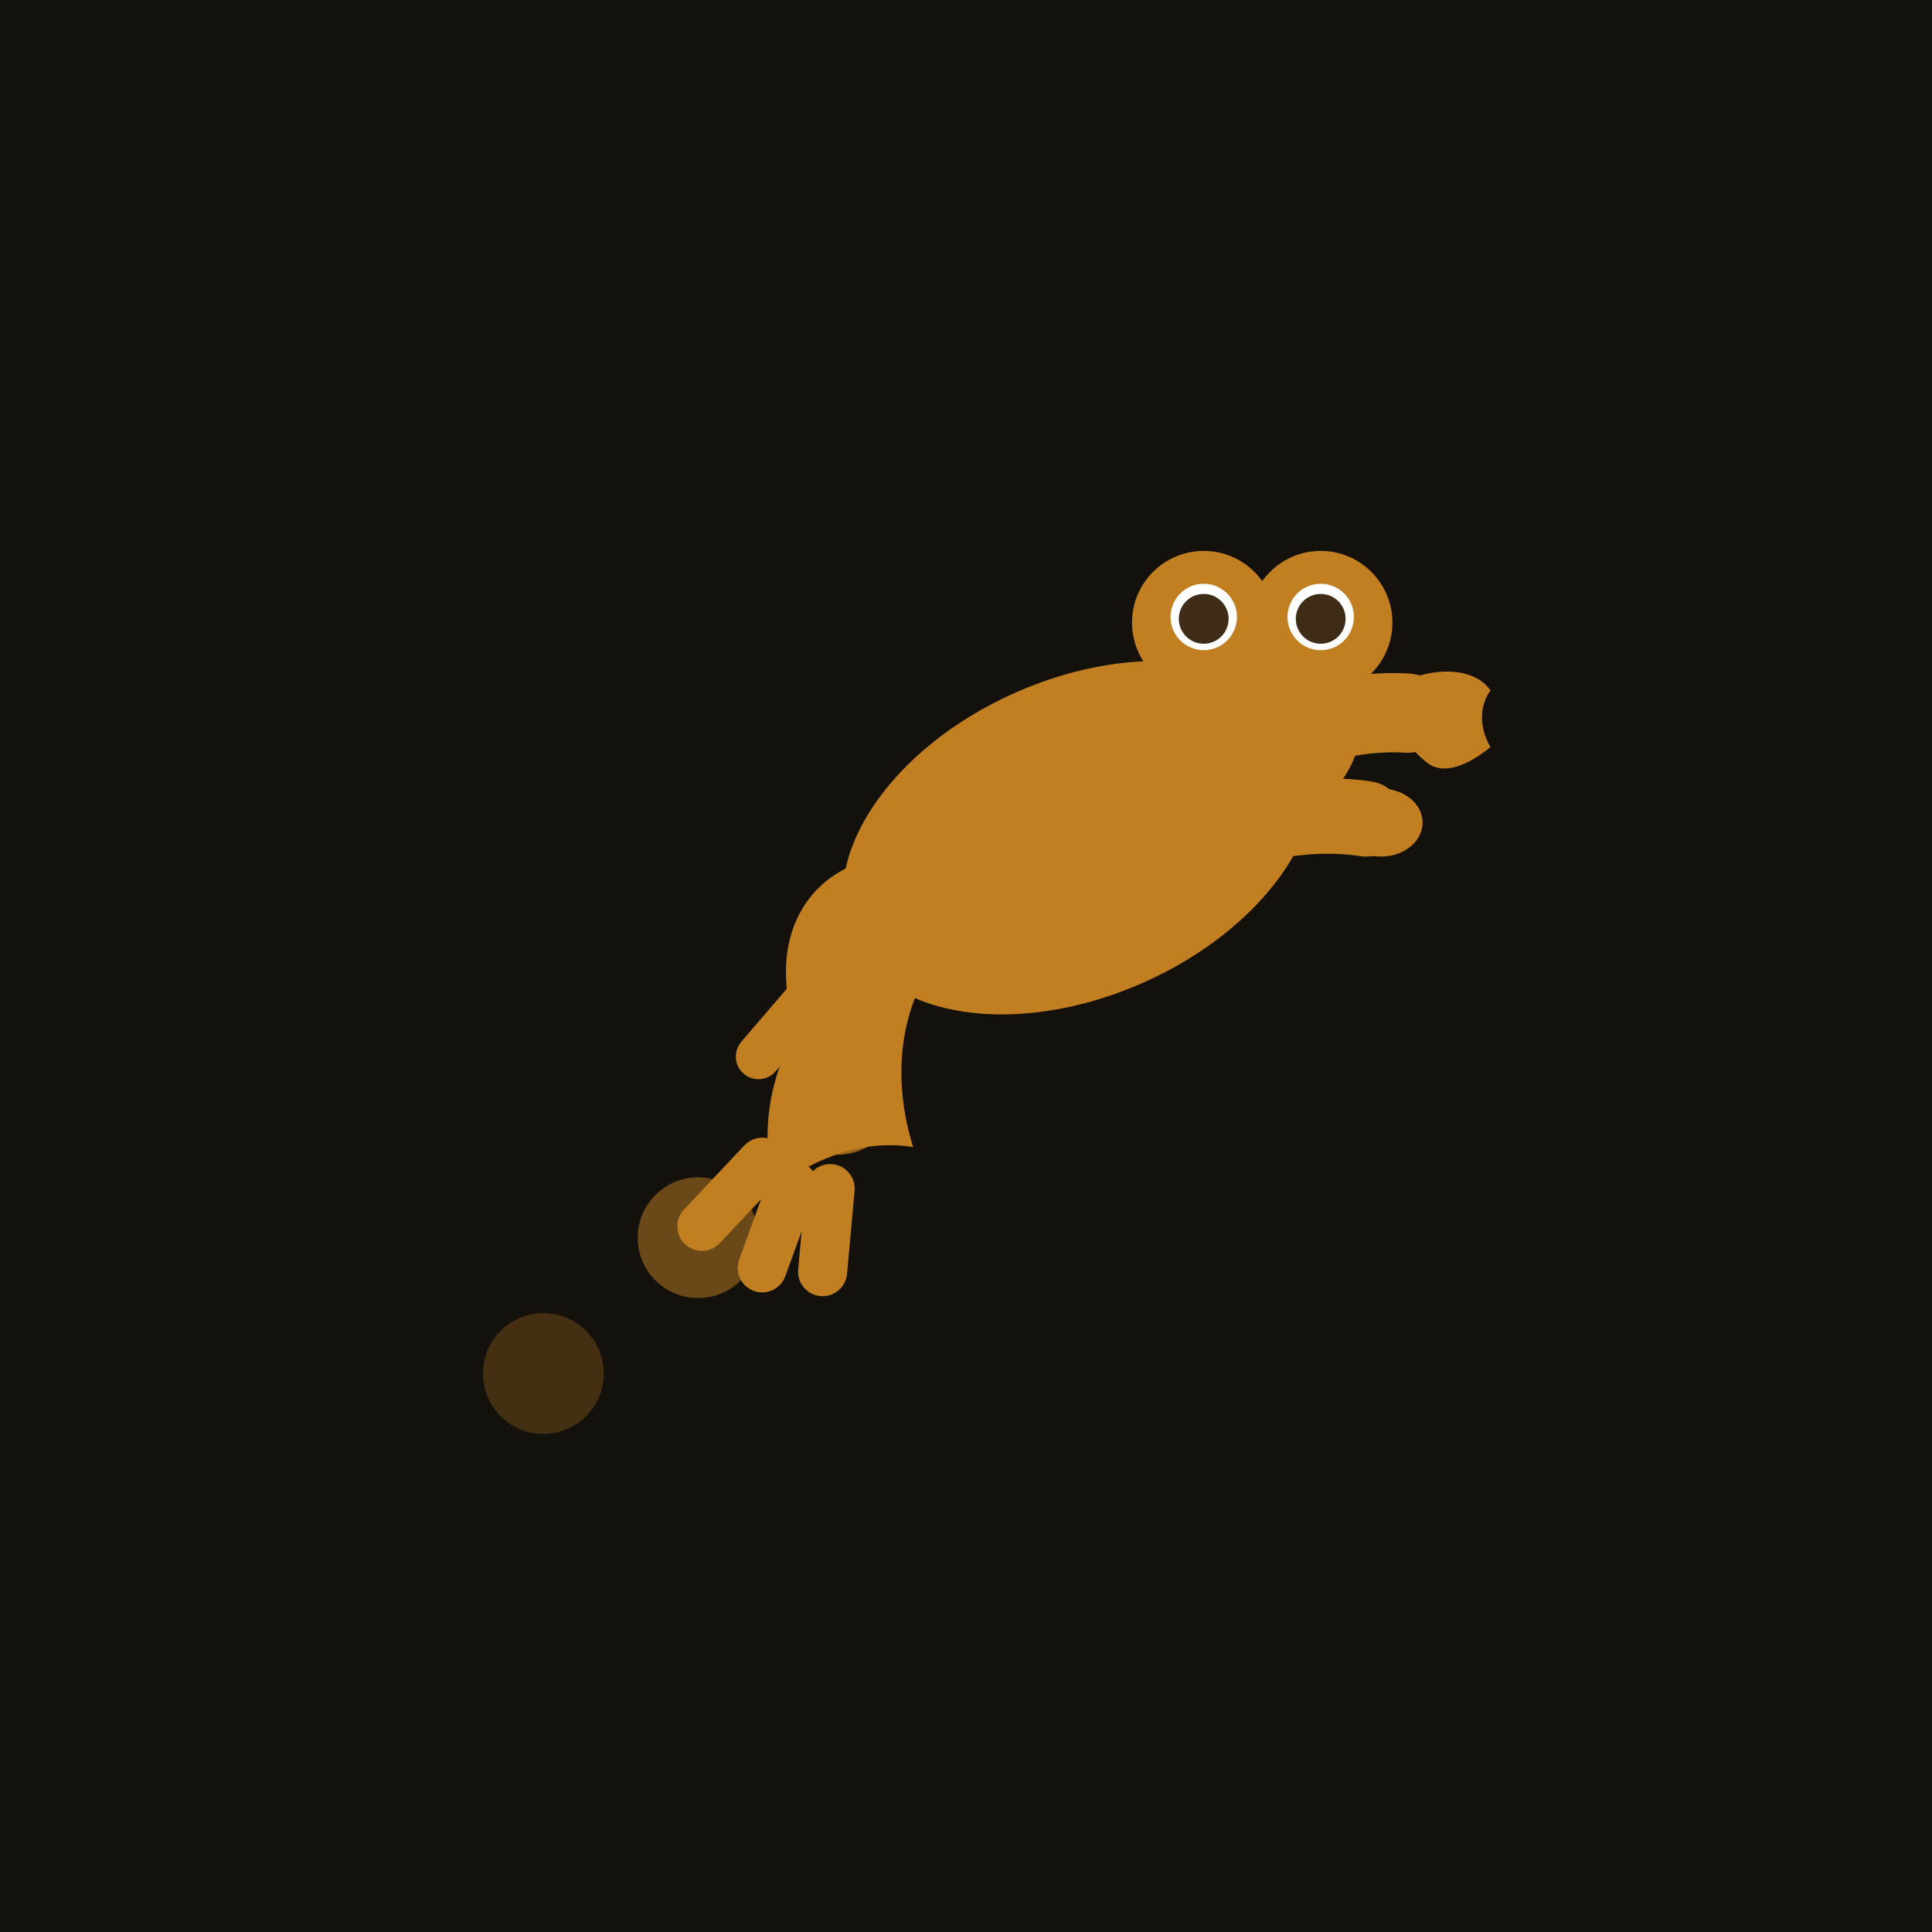
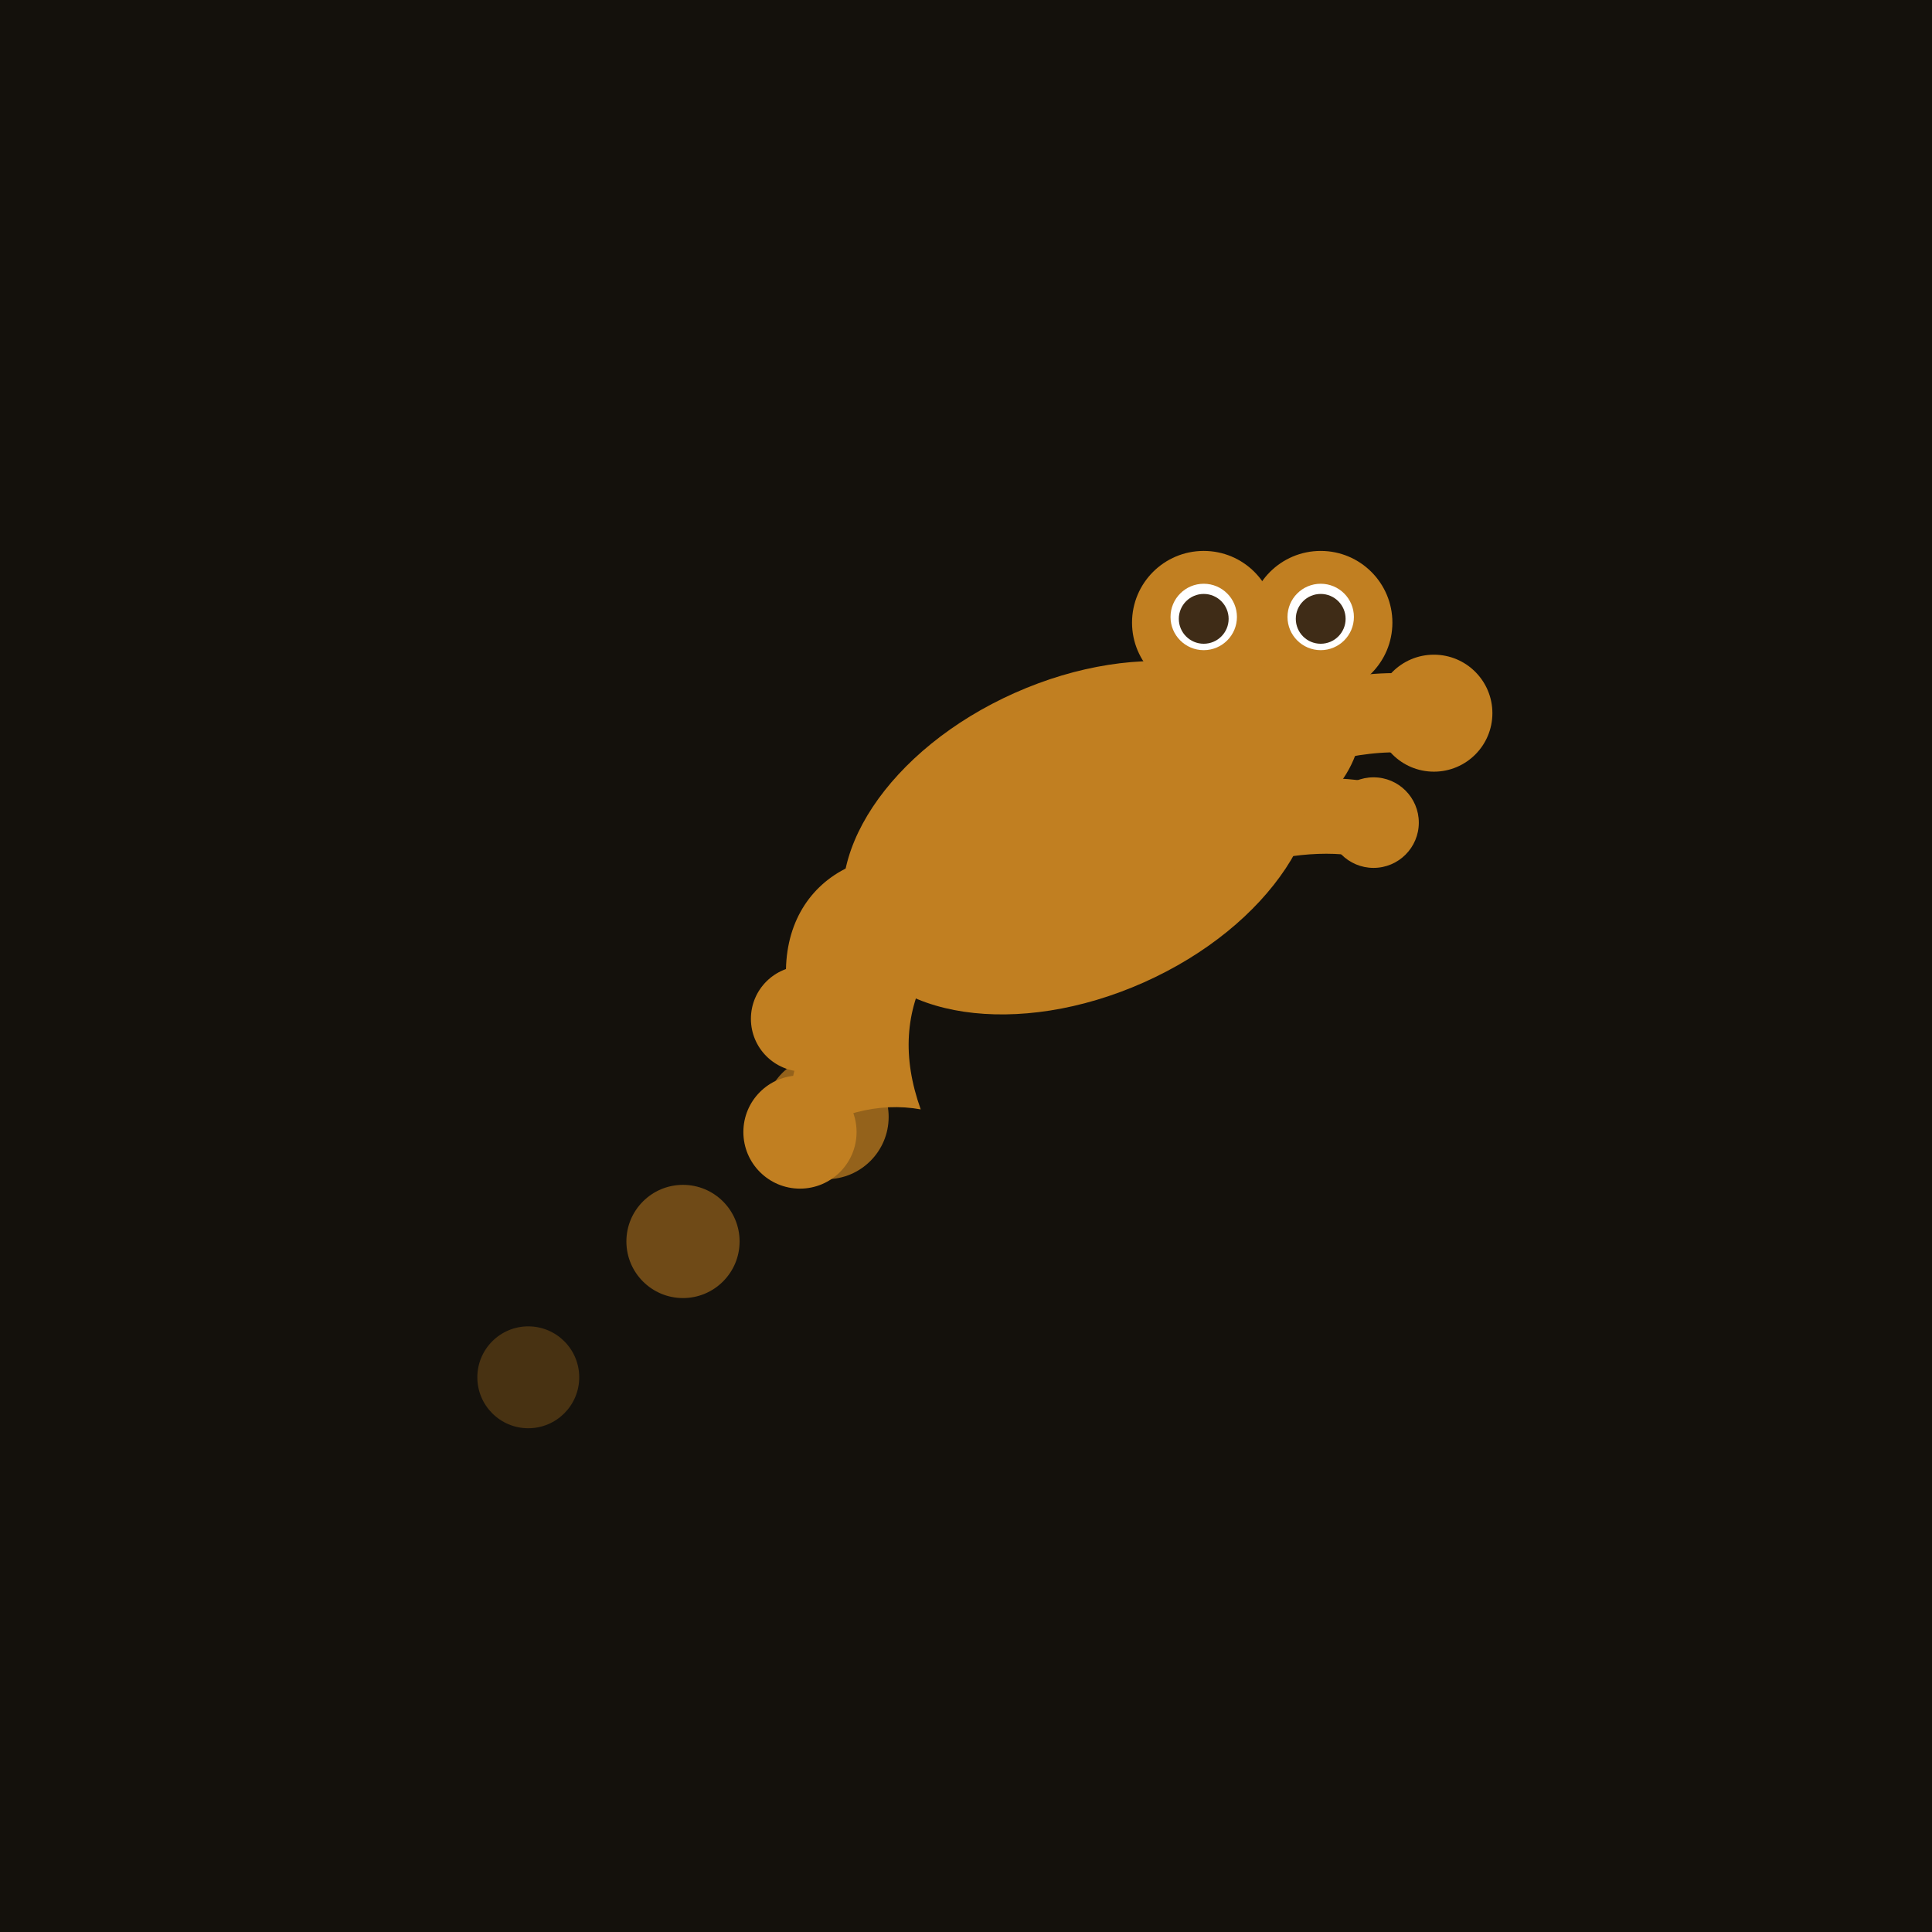
<svg xmlns="http://www.w3.org/2000/svg" width="512" height="512" viewBox="0 0 512 512">
  <rect width="512" height="512" fill="#14110c" />
  <g transform="translate(256 256) scale(10) translate(-16 -17)">
-     <circle cx="4.8" cy="27.8" r="1.6" fill="#c17f21" opacity="0.28" />
-     <circle cx="8.9" cy="24.2" r="1.6" fill="#c17f21" opacity="0.5" />
-     <circle cx="12.6" cy="20.4" r="1.6" fill="#c17f21" opacity="0.75" />
+     <circle cx="4.4" cy="27.9" r="1.35" fill="#c17f21" opacity="0.3" />
+     <circle cx="8.5" cy="24.3" r="1.5" fill="#c17f21" opacity="0.52" />
+     <circle cx="12.3" cy="21" r="1.65" fill="#c17f21" opacity="0.74" />
    <path d="M15.6 14.2C12.7 13.5 10.6 15.4 11.4 18.4C12.6 17.5 14 17.2 15.2 17.4C14.7 16 14.8 14.9 15.6 14.2Z" fill="#c17f21" />
-     <path d="M12.6 17.4C11.1 18.7 10.4 20.8 10.9 22.9C12.1 22 13.4 21.6 14.6 21.8C14.1 20.2 14.2 18.6 14.9 17.3Z" fill="#c17f21" />
-     <path d="M10.6 22.2L9 23.9M11.4 22.8L10.6 25M12.4 22.9L12.2 25.1" stroke="#c17f21" stroke-width="1.3" stroke-linecap="round" fill="none" />
-     <path d="M11.7 18L10.5 19.4M12.4 18.3L11.8 19.9" stroke="#c17f21" stroke-width="1.2" stroke-linecap="round" fill="none" />
+     <path d="M12.9 17.4C11.7 18.5 11.1 20 11.4 21.7C12.5 20.9 13.7 20.6 14.8 20.8C14.3 19.4 14.4 18.2 15 17.1Z" fill="#c17f21" />
+     <circle cx="11.7" cy="18.4" r="1.4" fill="#c17f21" />
+     <circle cx="11.6" cy="21.4" r="1.5" fill="#c17f21" />
    <ellipse cx="19" cy="13.6" rx="6.6" ry="4.2" transform="rotate(-24 19 13.6)" fill="#c17f21" />
-     <path d="M22.2 13.7C23.8 13.1 25.3 12.9 26.6 13.1" stroke="#c17f21" stroke-width="2" stroke-linecap="round" fill="none" />
-     <path d="M22.6 11.6C24.5 10.7 26.2 10.2 27.7 10.3" stroke="#c17f21" stroke-width="2.1" stroke-linecap="round" fill="none" />
-     <path d="M27.3 9.6C28.4 9 29.5 9.1 29.9 9.7C29.6 10.1 29.6 10.7 29.9 11.2C29.4 11.6 28.7 12 28.2 11.6C27.6 11.1 27 10.3 27.3 9.6Z" fill="#c17f21" />
-     <ellipse cx="27" cy="13.2" rx="1.1" ry="0.9" fill="#c17f21" />
+     <path d="M22.2 13.7C23.8 13.1 25.3 12.9 26.5 13.1" stroke="#c17f21" stroke-width="2" stroke-linecap="round" fill="none" />
+     <path d="M22.6 11.6C24.5 10.7 26.2 10.2 27.8 10.3" stroke="#c17f21" stroke-width="2.1" stroke-linecap="round" fill="none" />
+     <circle cx="26.8" cy="13.2" r="1.2" fill="#c17f21" />
+     <circle cx="28.4" cy="10.3" r="1.55" fill="#c17f21" />
    <circle cx="23.6" cy="10.4" r="2.9" fill="#c17f21" />
    <circle cx="22.3" cy="7.9" r="1.9" fill="#c17f21" />
    <circle cx="25.4" cy="7.9" r="1.9" fill="#c17f21" />
    <circle cx="22.3" cy="7.75" r="0.88" fill="#ffffff" />
    <circle cx="25.4" cy="7.75" r="0.88" fill="#ffffff" />
    <circle cx="22.3" cy="7.8" r="0.66" fill="#3f2c17" />
    <circle cx="25.4" cy="7.8" r="0.66" fill="#3f2c17" />
  </g>
</svg>
